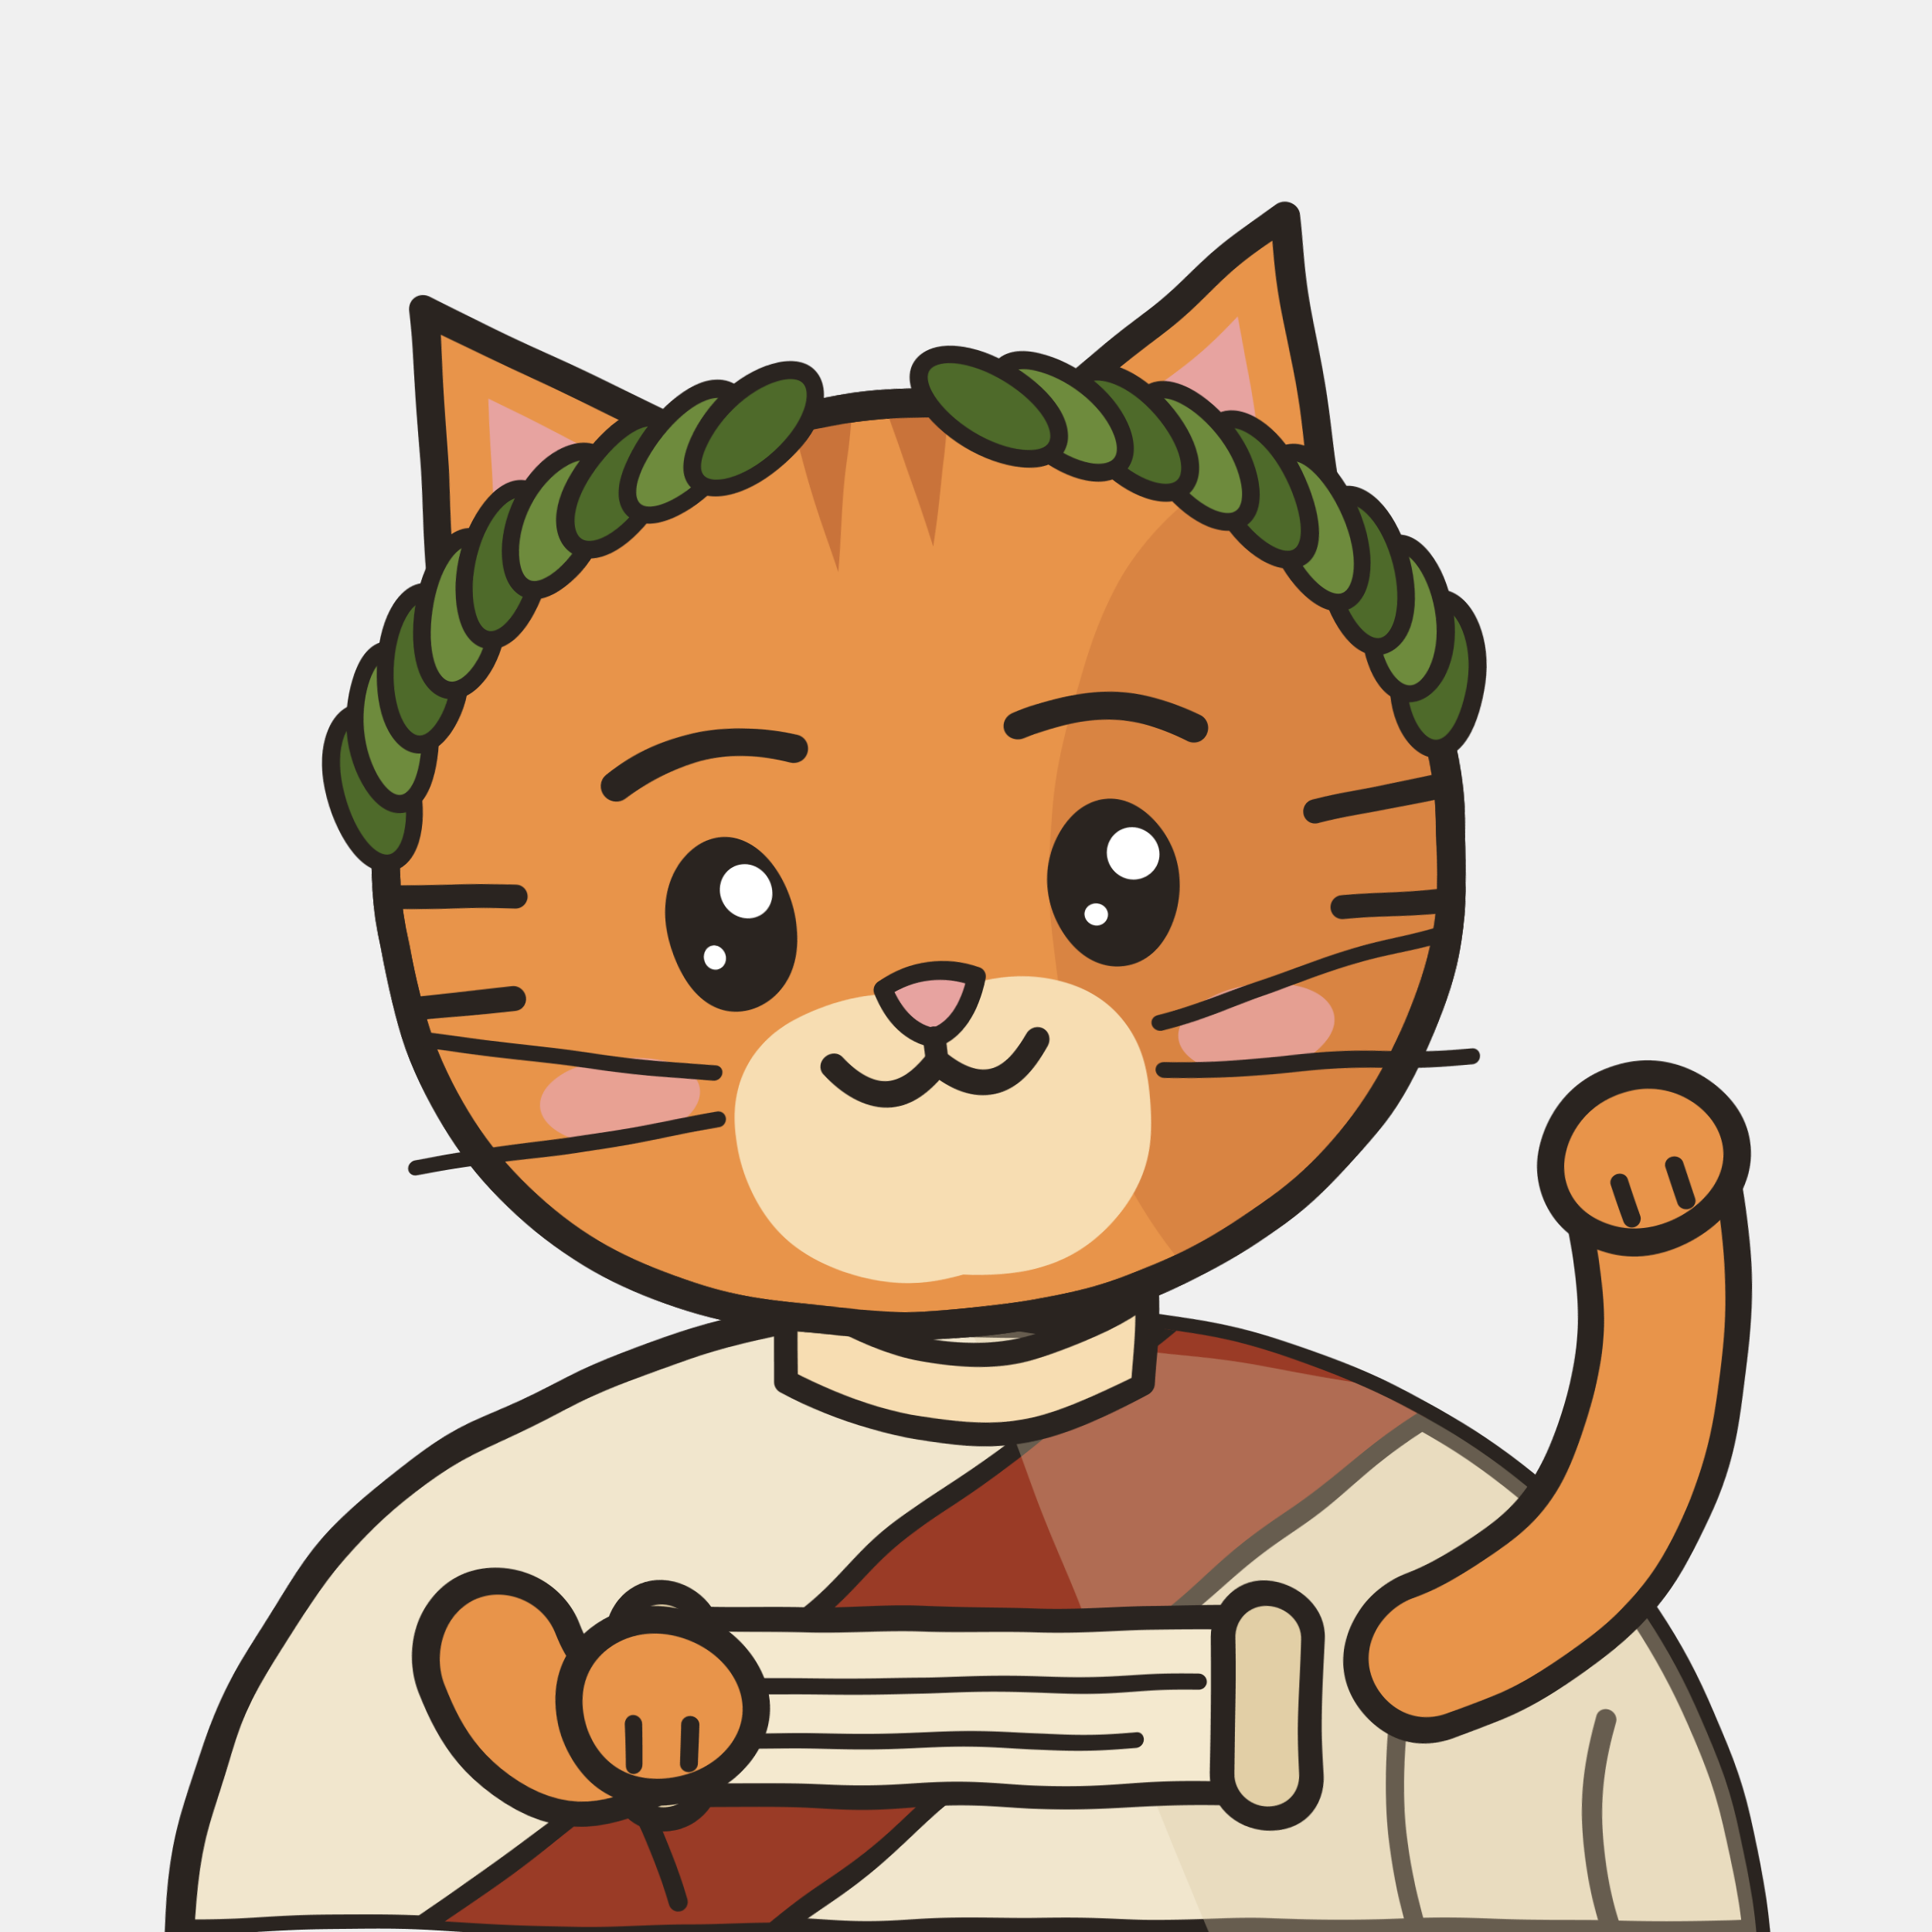
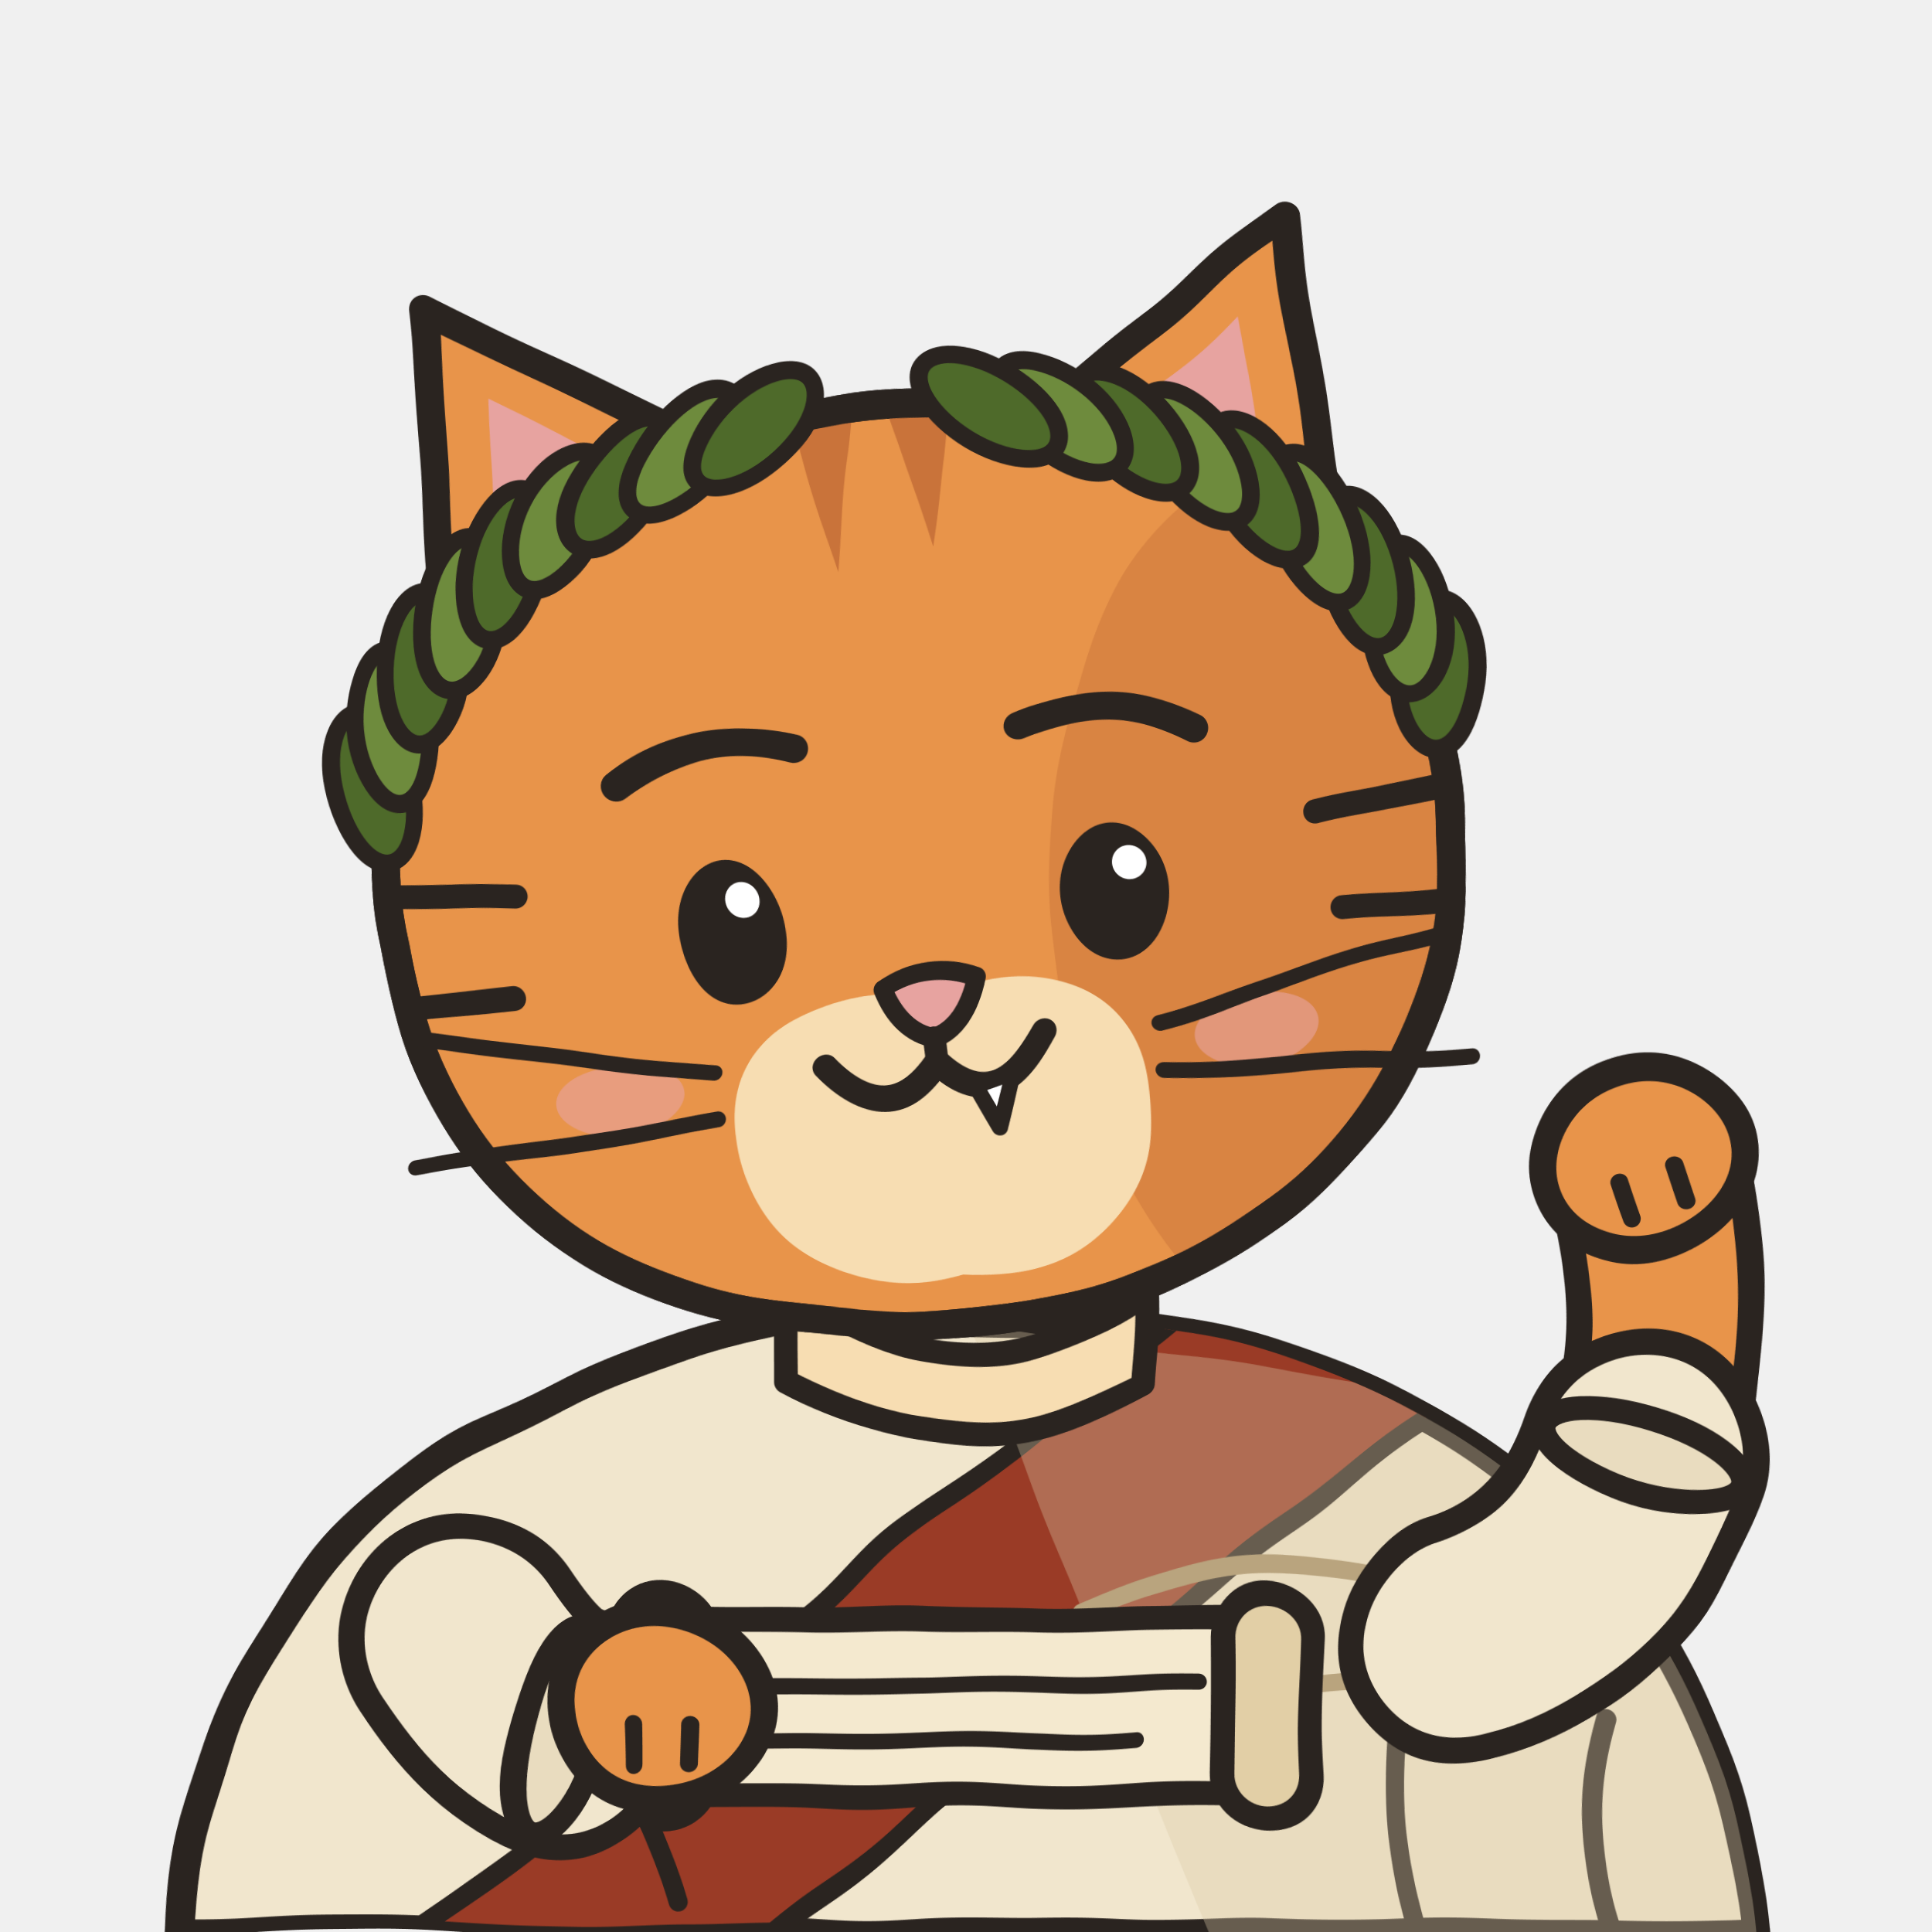
<svg xmlns="http://www.w3.org/2000/svg" viewBox="0 0 240 240" width="240" height="240">
  <defs>
    <filter id="rough" x="-5%" y="-5%" width="110%" height="110%">
      <feTurbulence type="fractalNoise" baseFrequency="0.035" numOctaves="2" seed="7" result="n" />
      <feDisplacementMap in="SourceGraphic" in2="n" scale="2.2" />
    </filter>
    <clipPath id="head">
      <path d="M54,96 C50,56 84,36 120,36 C156,36 190,56 186,96 C184,132 156,150 120,150 C84,150 56,132 54,96 Z" />
    </clipPath>
    <clipPath id="body">
      <path d="M22,240 C26,196 58,170 100,164 L140,164 C182,170 214,196 218,240 Z" />
    </clipPath>
  </defs>
  <g filter="url(#rough)">
    <path d="M22,240 C26,196 58,170 100,164 L140,164 C182,170 214,196 218,240 Z" fill="#F1E6CD" stroke="#2A2420" stroke-width="3.6" stroke-linejoin="round" stroke-linecap="round" />
    <g clip-path="url(#body)">
      <path d="M150,160 L190,166 L96,240 L52,240 Z" fill="#9A3B26" stroke="#2A2420" stroke-width="2.4" stroke-linejoin="round" stroke-linecap="round" />
      <path d="M60,206 Q78,214 84,236" fill="none" stroke="#2A2420" stroke-width="2.4" stroke-linecap="round" stroke-linejoin="round" />
      <path d="M178,200 Q170,218 176,240" fill="none" stroke="#2A2420" stroke-width="2.4" stroke-linecap="round" stroke-linejoin="round" />
      <path d="M200,214 Q196,228 200,240" fill="none" stroke="#2A2420" stroke-width="2.4" stroke-linecap="round" stroke-linejoin="round" />
      <path d="M120,164 L220,180 L220,240 L150,240 Z" fill="#D9C9A6" opacity=".35" />
    </g>
    <path d="M98,160 Q120,176 142,160 L142,172 Q120,184 98,172 Z" fill="#F7DDB2" stroke="#2A2420" stroke-width="3" stroke-linejoin="round" stroke-linecap="round" />
+     <path d="M134,200 Q160,190 178,198" fill="none" stroke="#B9A47E" stroke-width="2.2" stroke-linecap="round" stroke-linejoin="round" />
+     <path d="M126,218 Q162,206 184,210" fill="none" stroke="#B9A47E" stroke-width="2.2" stroke-linecap="round" stroke-linejoin="round" />
    <g transform="rotate(0 120 212)">
      <rect x="83.0" y="201" width="74" height="22" rx="2" fill="#F4E9CF" stroke="#2A2420" stroke-width="3" stroke-linejoin="round" stroke-linecap="round" />
      <path d="M91.0,209 L149.0,209" fill="none" stroke="#2A2420" stroke-width="2" stroke-linecap="round" stroke-linejoin="round" />
      <path d="M91.0,216 L141.0,216" fill="none" stroke="#2A2420" stroke-width="2" stroke-linecap="round" stroke-linejoin="round" />
      <rect x="77.0" y="198" width="11" height="28" rx="5.5" fill="#E2CFA6" stroke="#2A2420" stroke-width="3" stroke-linejoin="round" stroke-linecap="round" />
      <rect x="152.0" y="198" width="11" height="28" rx="5.5" fill="#E2CFA6" stroke="#2A2420" stroke-width="3" stroke-linejoin="round" stroke-linecap="round" />
    </g>
    <g transform="translate(0 14) rotate(-6 120 150)">
      <path d="M64,74 L66,18 L108,44 Z" fill="#E8944A" stroke="#2A2420" stroke-width="3.6" stroke-linejoin="round" stroke-linecap="round" />
      <path d="M72,64 L73,30 L98,46 Z" fill="#E7A3A0" />
      <path d="M176,74 L174,18 L132,44 Z" fill="#E8944A" stroke="#2A2420" stroke-width="3.6" stroke-linejoin="round" stroke-linecap="round" />
      <path d="M168,64 L167,30 L142,46 Z" fill="#E7A3A0" />
      <path d="M54,96 C50,56 84,36 120,36 C156,36 190,56 186,96 C184,132 156,150 120,150 C84,150 56,132 54,96 Z" fill="#E8944A" stroke="#2A2420" stroke-width="3.6" stroke-linejoin="round" stroke-linecap="round" />
      <g clip-path="url(#head)">
        <ellipse cx="170" cy="104" rx="34" ry="56" fill="#C9733A" opacity=".5" />
        <path d="M110,36 L114,56 L118,36 Z M122,36 L126,54 L130,36 Z" fill="#C9733A" />
        <path d="M55,90 L70,92" fill="none" stroke="#2A2420" stroke-width="3" stroke-linecap="round" stroke-linejoin="round" />
        <path d="M55,104 L68,104" fill="none" stroke="#2A2420" stroke-width="3" stroke-linecap="round" stroke-linejoin="round" />
        <path d="M185,90 L170,92" fill="none" stroke="#2A2420" stroke-width="3" stroke-linecap="round" stroke-linejoin="round" />
        <path d="M185,104 L172,104" fill="none" stroke="#2A2420" stroke-width="3" stroke-linecap="round" stroke-linejoin="round" />
      </g>
      <path d="M54,96 C50,56 84,36 120,36 C156,36 190,56 186,96 C184,132 156,150 120,150 C84,150 56,132 54,96 Z" fill="none" stroke="#2A2420" stroke-width="3.6" stroke-linejoin="round" stroke-linecap="round" />
      <path d="M94,124 C94,110 108,106 120,110 C132,106 146,110 146,124 C146,140 132,146 120,144 C108,146 94,140 94,124 Z" fill="#F7DDB2" />
      <ellipse cx="53.4" cy="76.1" rx="9.5" ry="4.8" transform="rotate(263.0 53.4 76.1)" fill="#4E6A2A" stroke="#2A2420" stroke-width="2.2" stroke-linejoin="round" stroke-linecap="round" />
      <ellipse cx="56.8" cy="69.0" rx="9.5" ry="4.8" transform="rotate(270.5 56.8 69.0)" fill="#6E8B3D" stroke="#2A2420" stroke-width="2.2" stroke-linejoin="round" stroke-linecap="round" />
      <ellipse cx="61.3" cy="62.4" rx="9.5" ry="4.8" transform="rotate(278.0 61.3 62.4)" fill="#4E6A2A" stroke="#2A2420" stroke-width="2.2" stroke-linejoin="round" stroke-linecap="round" />
      <ellipse cx="66.8" cy="56.3" rx="9.5" ry="4.8" transform="rotate(285.5 66.8 56.3)" fill="#6E8B3D" stroke="#2A2420" stroke-width="2.2" stroke-linejoin="round" stroke-linecap="round" />
      <ellipse cx="73.2" cy="50.9" rx="9.5" ry="4.8" transform="rotate(293.0 73.2 50.9)" fill="#4E6A2A" stroke="#2A2420" stroke-width="2.2" stroke-linejoin="round" stroke-linecap="round" />
      <ellipse cx="80.4" cy="46.2" rx="9.5" ry="4.8" transform="rotate(300.5 80.4 46.2)" fill="#6E8B3D" stroke="#2A2420" stroke-width="2.2" stroke-linejoin="round" stroke-linecap="round" />
      <ellipse cx="88.2" cy="42.3" rx="9.5" ry="4.8" transform="rotate(308.0 88.2 42.3)" fill="#4E6A2A" stroke="#2A2420" stroke-width="2.2" stroke-linejoin="round" stroke-linecap="round" />
      <ellipse cx="96.6" cy="39.3" rx="9.5" ry="4.8" transform="rotate(315.5 96.6 39.3)" fill="#6E8B3D" stroke="#2A2420" stroke-width="2.2" stroke-linejoin="round" stroke-linecap="round" />
      <ellipse cx="105.4" cy="37.3" rx="9.5" ry="4.8" transform="rotate(323.0 105.4 37.3)" fill="#4E6A2A" stroke="#2A2420" stroke-width="2.2" stroke-linejoin="round" stroke-linecap="round" />
      <ellipse cx="186.6" cy="76.1" rx="9.5" ry="4.8" transform="rotate(457.0 186.6 76.1)" fill="#4E6A2A" stroke="#2A2420" stroke-width="2.2" stroke-linejoin="round" stroke-linecap="round" />
      <ellipse cx="183.2" cy="69.0" rx="9.5" ry="4.8" transform="rotate(449.5 183.2 69.0)" fill="#6E8B3D" stroke="#2A2420" stroke-width="2.2" stroke-linejoin="round" stroke-linecap="round" />
      <ellipse cx="178.7" cy="62.4" rx="9.5" ry="4.8" transform="rotate(442.0 178.7 62.4)" fill="#4E6A2A" stroke="#2A2420" stroke-width="2.2" stroke-linejoin="round" stroke-linecap="round" />
      <ellipse cx="173.2" cy="56.3" rx="9.5" ry="4.8" transform="rotate(434.5 173.2 56.3)" fill="#6E8B3D" stroke="#2A2420" stroke-width="2.2" stroke-linejoin="round" stroke-linecap="round" />
      <ellipse cx="166.8" cy="50.9" rx="9.5" ry="4.8" transform="rotate(427.0 166.8 50.9)" fill="#4E6A2A" stroke="#2A2420" stroke-width="2.2" stroke-linejoin="round" stroke-linecap="round" />
      <ellipse cx="159.6" cy="46.2" rx="9.5" ry="4.8" transform="rotate(419.5 159.6 46.2)" fill="#6E8B3D" stroke="#2A2420" stroke-width="2.2" stroke-linejoin="round" stroke-linecap="round" />
      <ellipse cx="151.8" cy="42.3" rx="9.5" ry="4.8" transform="rotate(412.0 151.8 42.3)" fill="#4E6A2A" stroke="#2A2420" stroke-width="2.2" stroke-linejoin="round" stroke-linecap="round" />
      <ellipse cx="143.4" cy="39.3" rx="9.5" ry="4.8" transform="rotate(404.5 143.4 39.3)" fill="#6E8B3D" stroke="#2A2420" stroke-width="2.2" stroke-linejoin="round" stroke-linecap="round" />
      <ellipse cx="134.6" cy="37.3" rx="9.5" ry="4.8" transform="rotate(397.0 134.6 37.3)" fill="#4E6A2A" stroke="#2A2420" stroke-width="2.2" stroke-linejoin="round" stroke-linecap="round" />
-       <ellipse cx="96" cy="98" rx="8" ry="10.5" fill="#2A2420" />
-       <circle cx="98.6" cy="94.4" r="3.2" fill="#fff" />
-       <circle cx="93.4" cy="101.6" r="1.4" fill="#fff" />
-       <ellipse cx="144" cy="98" rx="8" ry="10.5" fill="#2A2420" />
-       <circle cx="146.6" cy="94.4" r="3.2" fill="#fff" />
-       <circle cx="141.4" cy="101.6" r="1.4" fill="#fff" />
+       <ellipse cx="96" cy="99" rx="6.6" ry="8.6" fill="#2A2420" />
+       <circle cx="98" cy="95.4" r="2.1" fill="#fff" />
+       <ellipse cx="144" cy="99" rx="6.6" ry="8.6" fill="#2A2420" />
+       <circle cx="146" cy="95.4" r="2.1" fill="#fff" />
      <path d="M84,80 Q95,73 106,77" fill="none" stroke="#2A2420" stroke-width="3.6" stroke-linecap="round" stroke-linejoin="round" />
      <path d="M134,77 Q145,73 156,80" fill="none" stroke="#2A2420" stroke-width="3.6" stroke-linecap="round" stroke-linejoin="round" />
-       <ellipse cx="80" cy="118" rx="10" ry="5.5" fill="#E7A3A0" opacity=".85" />
-       <ellipse cx="160" cy="118" rx="10" ry="5.5" fill="#E7A3A0" opacity=".85" />
+       <ellipse cx="80" cy="118" rx="8" ry="4.5" fill="#E7A3A0" opacity="0.6" />
+       <ellipse cx="160" cy="118" rx="8" ry="4.5" fill="#E7A3A0" opacity="0.6" />
      <path d="M114,108 Q120,105 126,108 Q124,114 120,115 Q116,114 114,108 Z" fill="#E7A3A0" stroke="#2A2420" stroke-width="2.4" stroke-linejoin="round" stroke-linecap="round" />
      <path d="M120,115 L120,118" fill="none" stroke="#2A2420" stroke-width="2.8" stroke-linecap="round" stroke-linejoin="round" />
-       <path d="M107,117 Q113,125 120,118 Q127,125 133,117" fill="none" stroke="#2A2420" stroke-width="3.2" stroke-linecap="round" stroke-linejoin="round" />
+       <path d="M106,117 Q113,126 120,118 Q127,126 134,116" fill="none" stroke="#2A2420" stroke-width="3.2" stroke-linecap="round" stroke-linejoin="round" />
+       <path d="M124.5,121.5 L127,127 L129.5,120.5 Z" fill="#fff" stroke="#2A2420" stroke-width="2" stroke-linejoin="round" stroke-linecap="round" />
      <path d="M92,116 L56,108" fill="none" stroke="#2A2420" stroke-width="2" stroke-linecap="round" stroke-linejoin="round" />
      <path d="M92,122 L54,124" fill="none" stroke="#2A2420" stroke-width="2" stroke-linecap="round" stroke-linejoin="round" />
      <path d="M148,116 L184,108" fill="none" stroke="#2A2420" stroke-width="2" stroke-linecap="round" stroke-linejoin="round" />
      <path d="M148,122 L186,124" fill="none" stroke="#2A2420" stroke-width="2" stroke-linecap="round" stroke-linejoin="round" />
    </g>
-     <path d="M62,206 C66,216 72,218 82,212" fill="none" stroke="#2A2420" stroke-width="22.0" stroke-linecap="round" />
-     <path d="M62,206 C66,216 72,218 82,212" fill="none" stroke="#E8944A" stroke-width="15.5" stroke-linecap="round" />
+     <path d="M69.2,214.8 C73.0,216.0 77.0,215.0 82.0,212.0" fill="none" stroke="#2A2420" stroke-width="25.0" stroke-linecap="round" />
+     <path d="M69.2,214.8 C73.0,216.0 77.0,215.0 82.0,212.0" fill="none" stroke="#E8944A" stroke-width="18.5" stroke-linecap="round" />
+     <path d="M58.0,204.0 C62.0,210.0 65.5,213.5 69.2,214.8" fill="none" stroke="#2A2420" stroke-width="31.5" stroke-linecap="round" />
+     <path d="M58.0,204.0 C62.0,210.0 65.5,213.5 69.2,214.8" fill="none" stroke="#F1E6CD" stroke-width="25" stroke-linecap="round" />
+     <ellipse cx="69.2" cy="214.8" rx="13" ry="4.6" transform="rotate(106.8 69.2 214.8)" fill="#E9DCBF" stroke="#2A2420" stroke-width="3" stroke-linejoin="round" stroke-linecap="round" />
    <g transform="rotate(0 82 212)">
-       <ellipse cx="82" cy="212" rx="11.5" ry="10.58" fill="#E8944A" stroke="#2A2420" stroke-width="3.4" stroke-linejoin="round" stroke-linecap="round" />
+       <ellipse cx="82" cy="212" rx="12.5" ry="11.5" fill="#E8944A" stroke="#2A2420" stroke-width="3.4" stroke-linejoin="round" stroke-linecap="round" />
      <path d="M78.5,214 L78.5,219" fill="none" stroke="#2A2420" stroke-width="2.2" stroke-linecap="round" stroke-linejoin="round" />
      <path d="M85.5,214 L85.5,219" fill="none" stroke="#2A2420" stroke-width="2.2" stroke-linecap="round" stroke-linejoin="round" />
    </g>
-     <path d="M178,206 C204,198 212,168 204,144" fill="none" stroke="#2A2420" stroke-width="22.0" stroke-linecap="round" />
-     <path d="M178,206 C204,198 212,168 204,144" fill="none" stroke="#E8944A" stroke-width="15.5" stroke-linecap="round" />
+     <path d="M204.2,180.8 C208.0,169.5 208.0,156.0 204.0,144.0" fill="none" stroke="#2A2420" stroke-width="25.0" stroke-linecap="round" />
+     <path d="M204.2,180.8 C208.0,169.5 208.0,156.0 204.0,144.0" fill="none" stroke="#E8944A" stroke-width="18.5" stroke-linecap="round" />
+     <path d="M182.0,204.0 C193.0,201.0 200.5,192.0 204.2,180.8" fill="none" stroke="#2A2420" stroke-width="31.5" stroke-linecap="round" />
+     <path d="M182.0,204.0 C193.0,201.0 200.5,192.0 204.2,180.8" fill="none" stroke="#F1E6CD" stroke-width="25" stroke-linecap="round" />
+     <ellipse cx="204.2" cy="180.8" rx="13" ry="4.6" transform="rotate(17.4 204.2 180.8)" fill="#E9DCBF" stroke="#2A2420" stroke-width="3" stroke-linejoin="round" stroke-linecap="round" />
    <g transform="rotate(-20 204 144)">
-       <ellipse cx="204" cy="144" rx="11.5" ry="10.58" fill="#E8944A" stroke="#2A2420" stroke-width="3.4" stroke-linejoin="round" stroke-linecap="round" />
+       <ellipse cx="204" cy="144" rx="12.5" ry="11.5" fill="#E8944A" stroke="#2A2420" stroke-width="3.4" stroke-linejoin="round" stroke-linecap="round" />
      <path d="M200.5,146 L200.5,151" fill="none" stroke="#2A2420" stroke-width="2.2" stroke-linecap="round" stroke-linejoin="round" />
      <path d="M207.5,146 L207.5,151" fill="none" stroke="#2A2420" stroke-width="2.2" stroke-linecap="round" stroke-linejoin="round" />
    </g>
  </g>
</svg>
